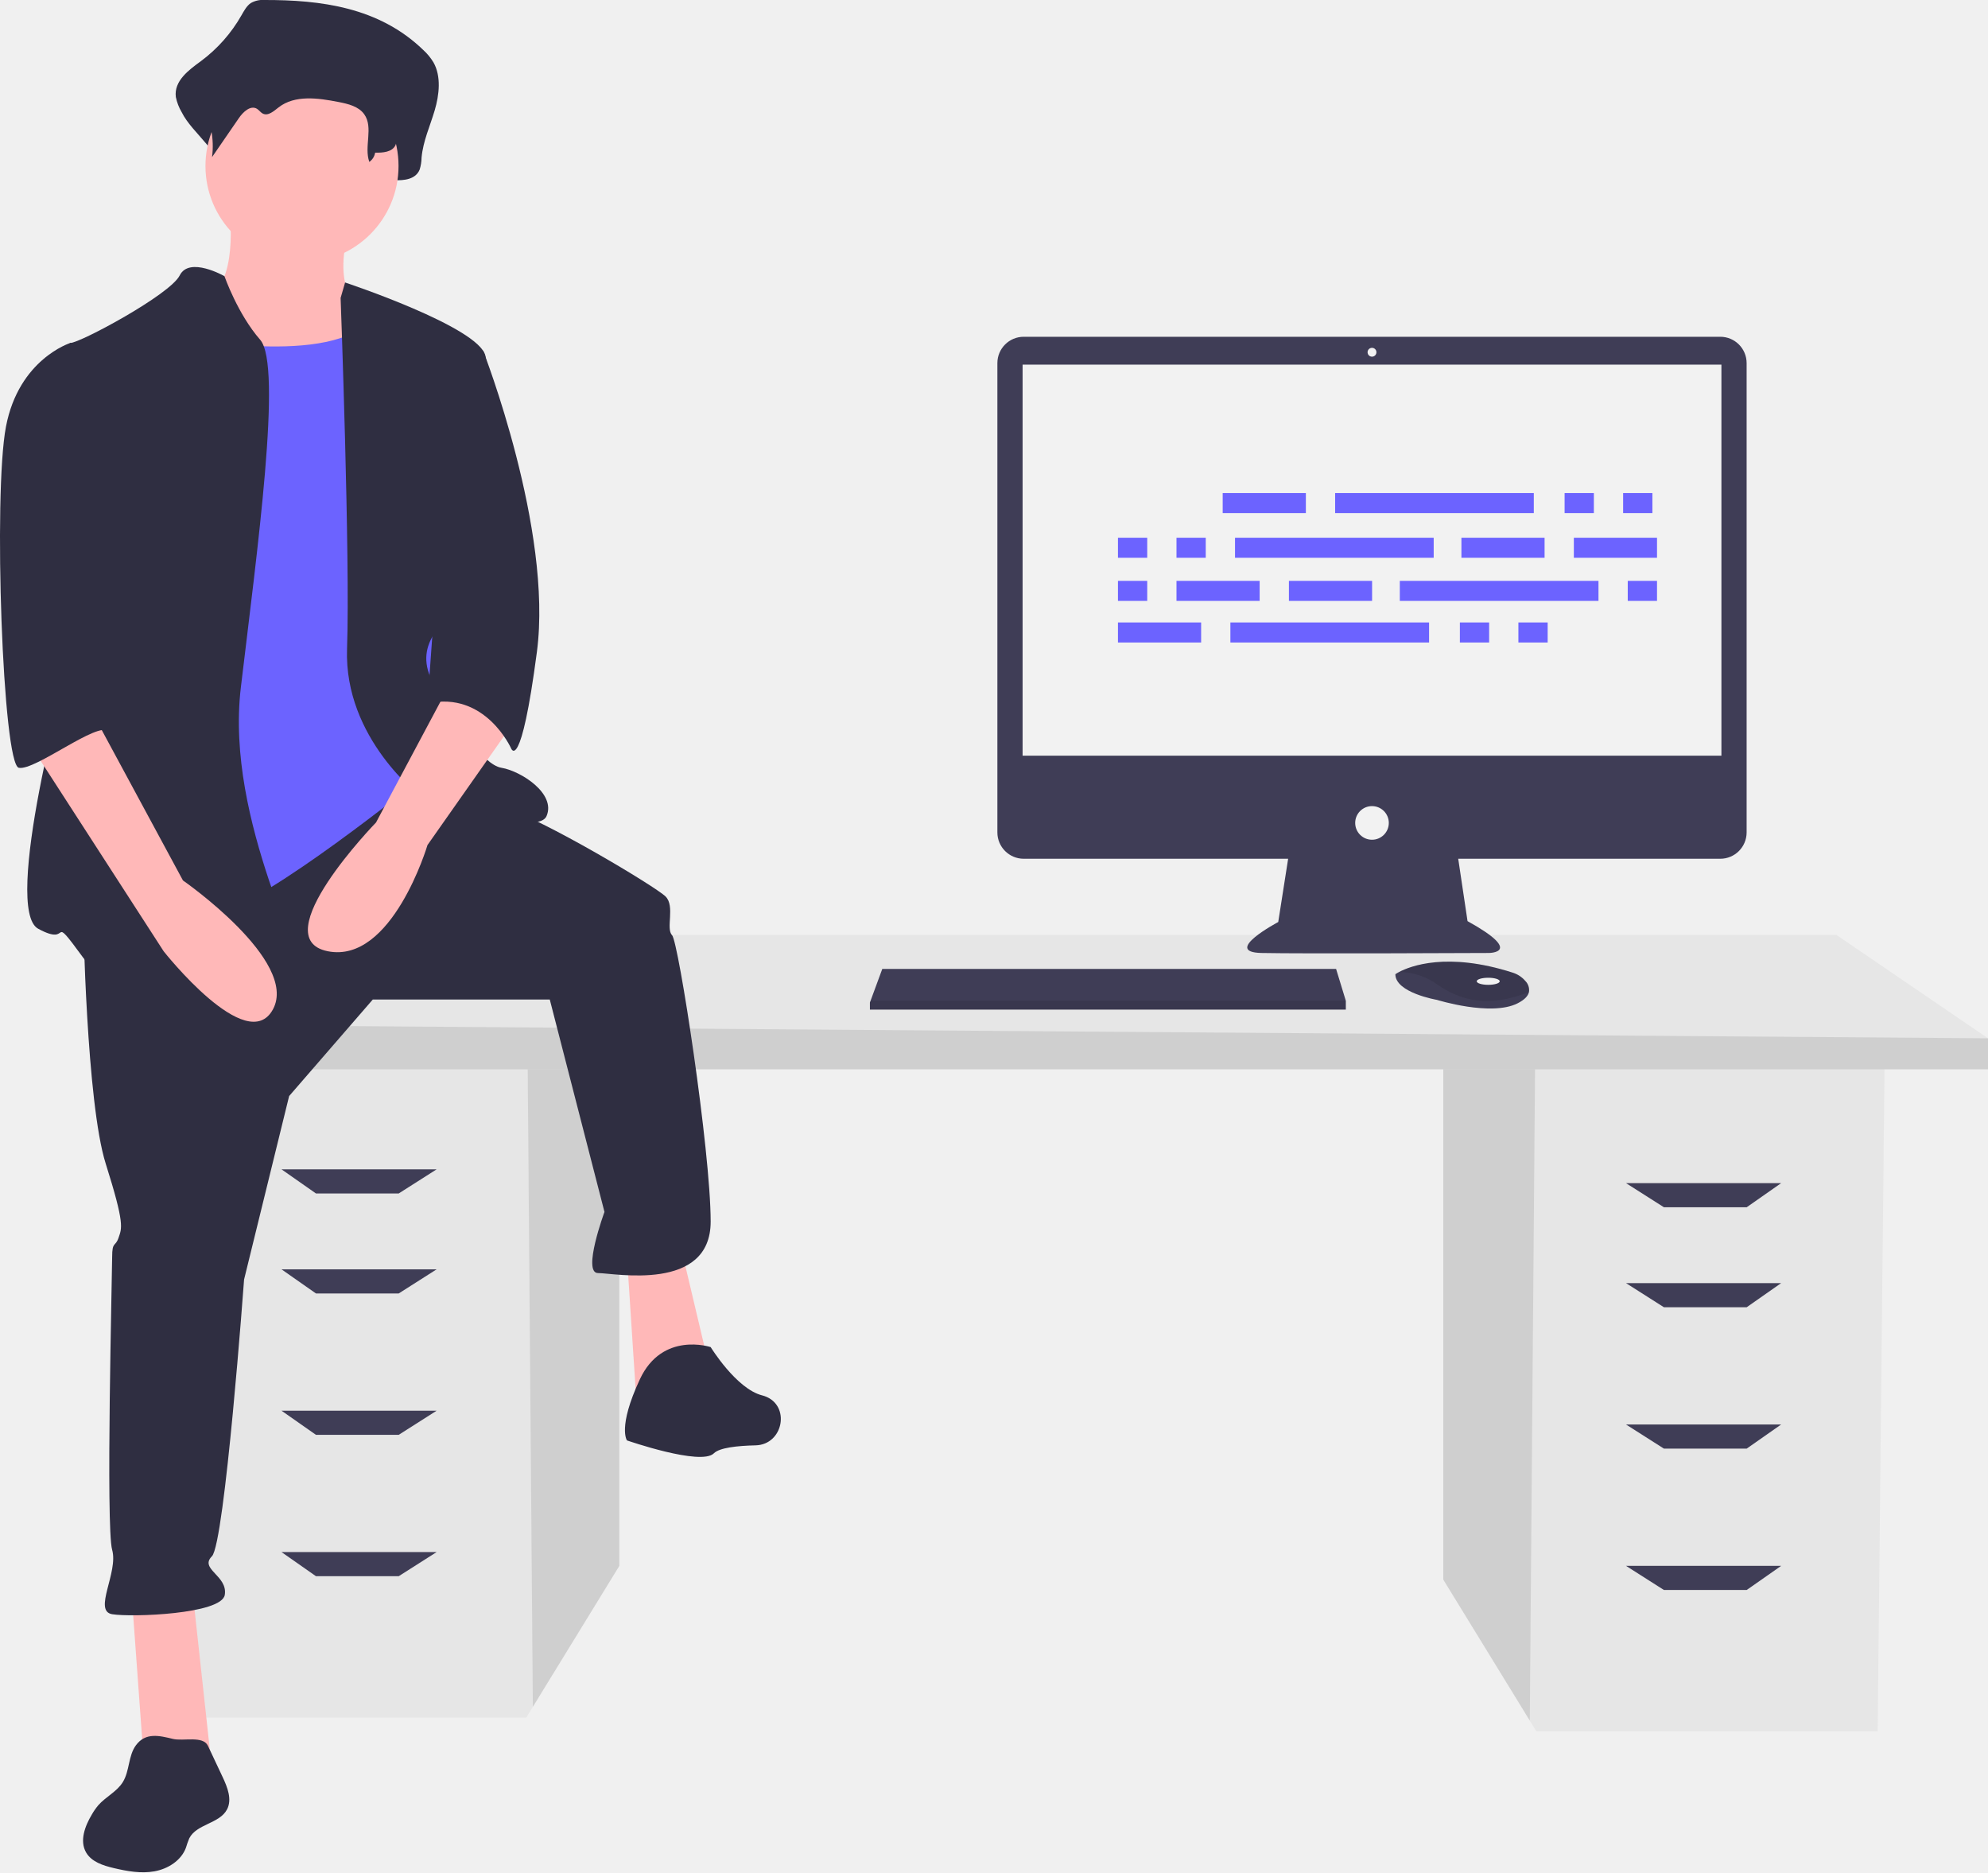
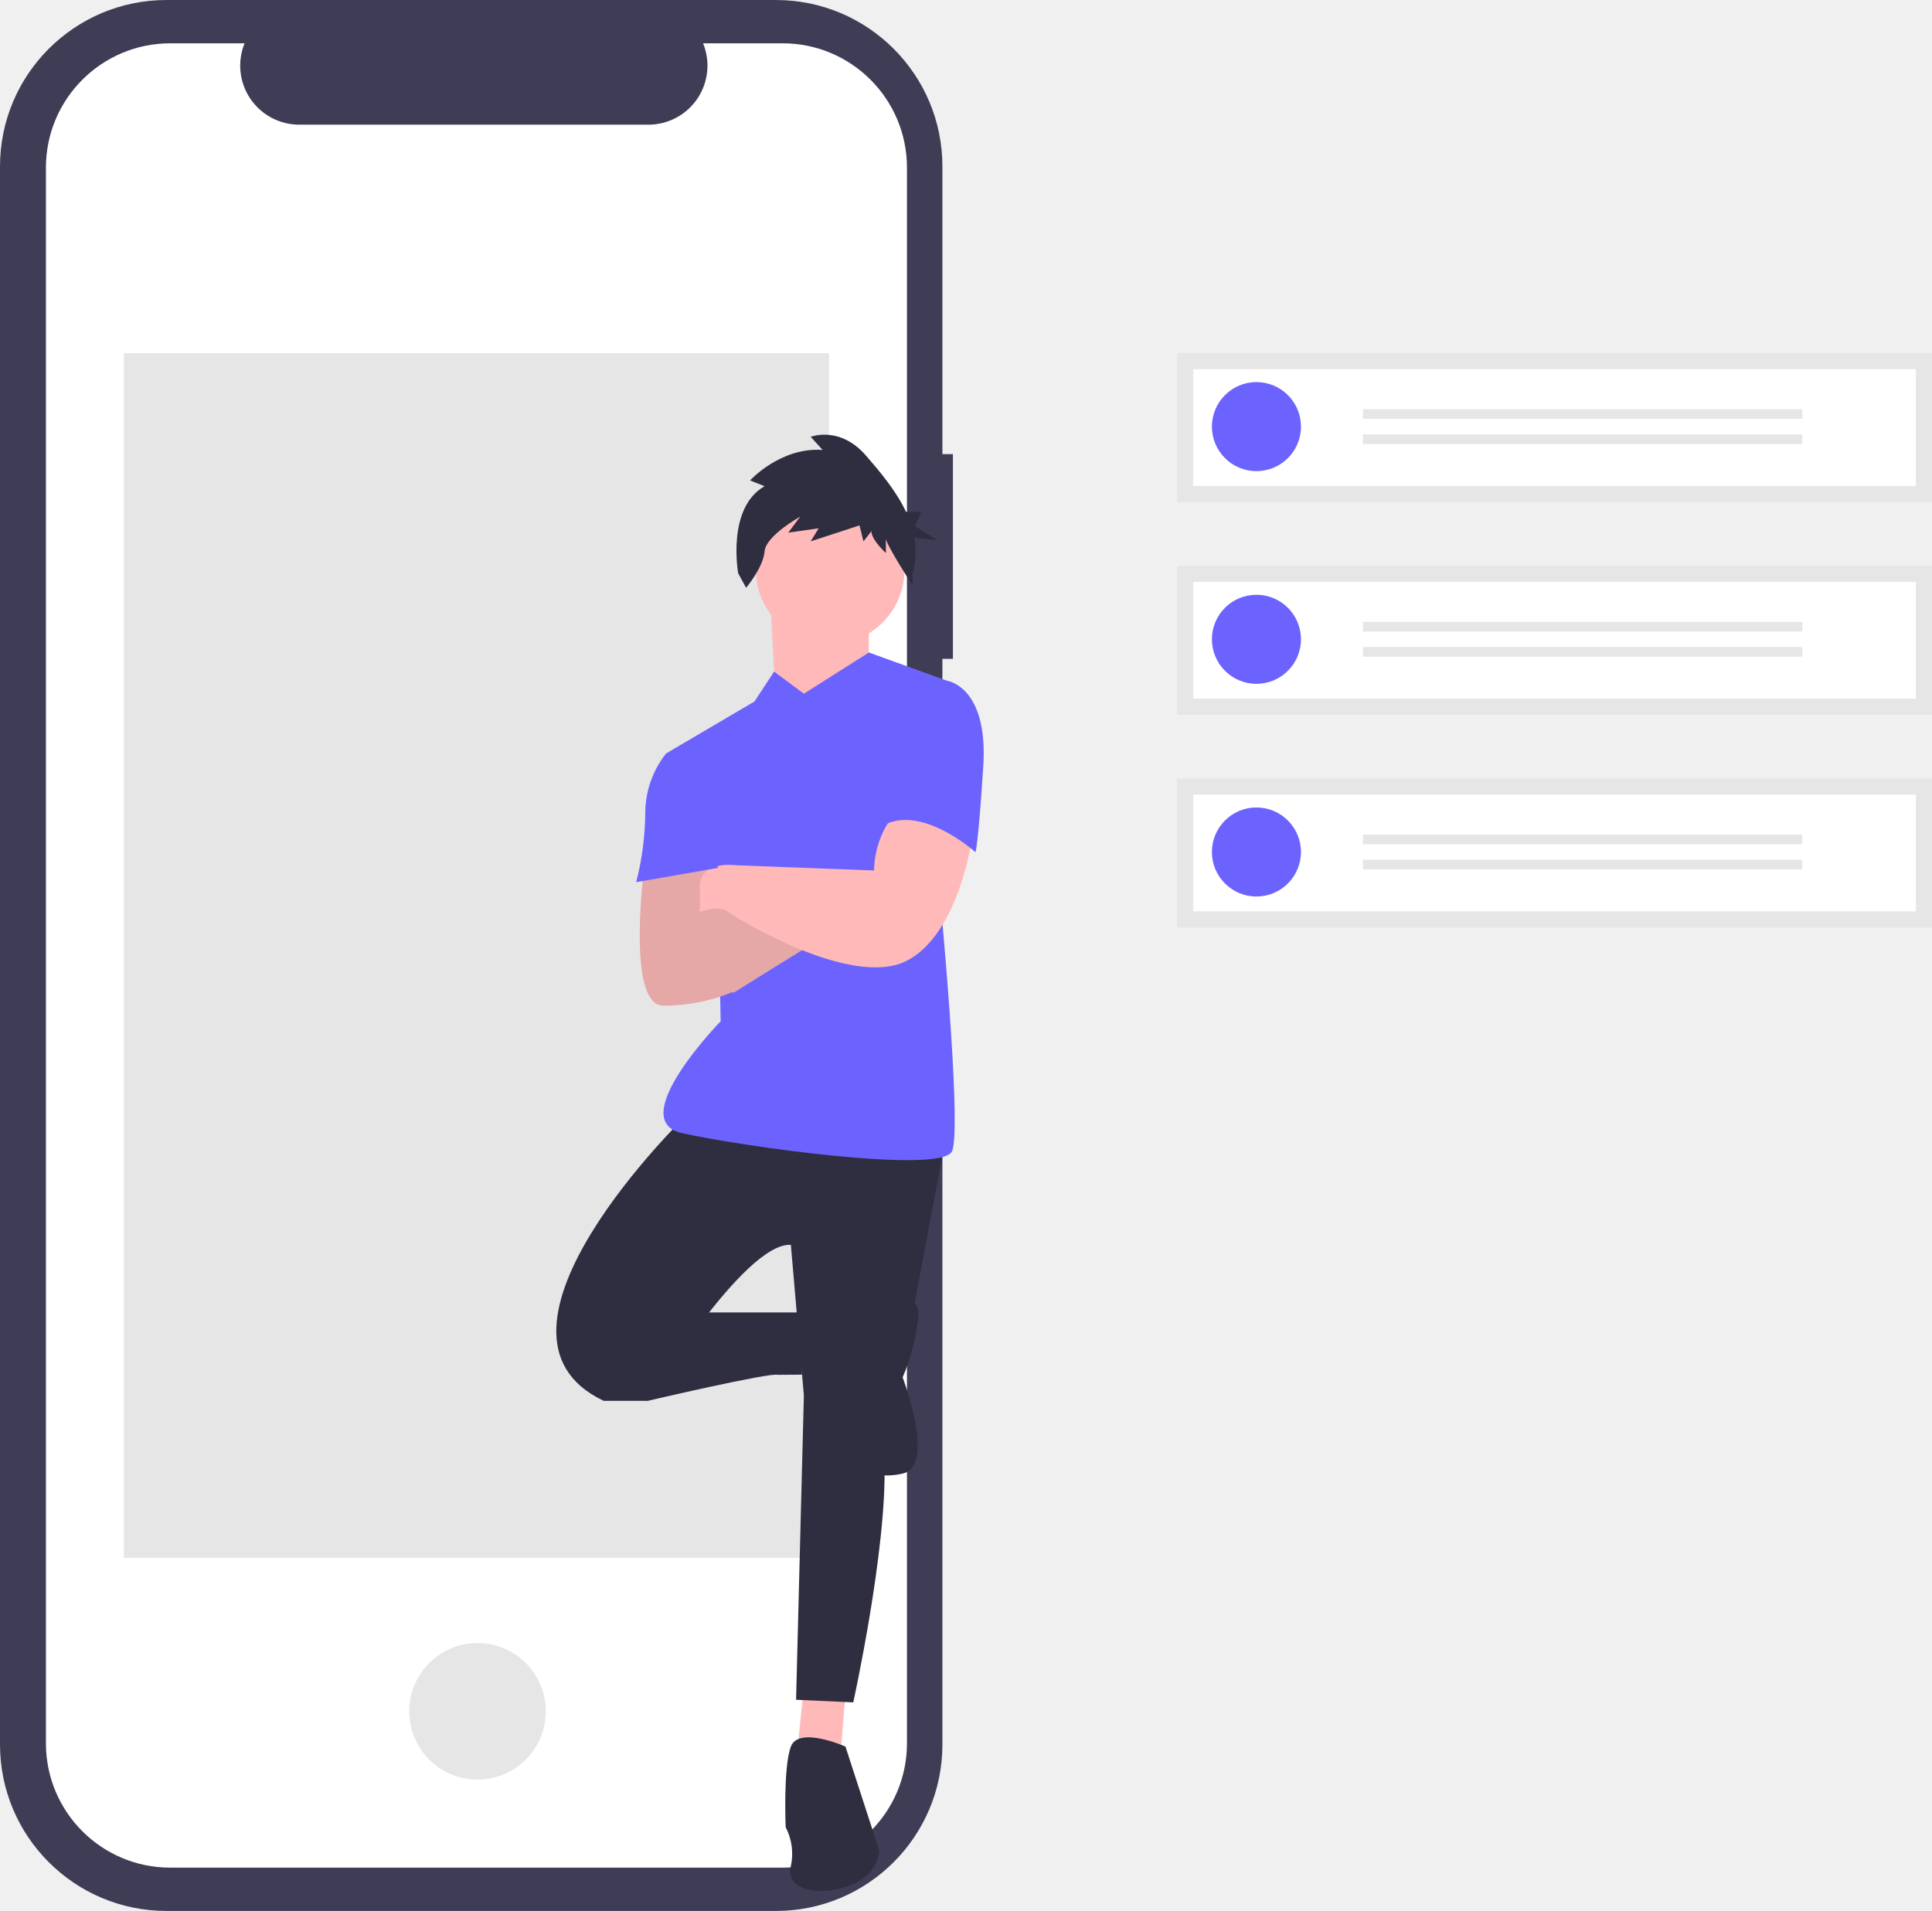
- <svg xmlns="http://www.w3.org/2000/svg" id="b52d7e2d-d80f-4111-b6ed-d15502ee1edd" data-name="Layer 1" width="711.188" height="669.683" viewBox="0 0 711.188 669.683">
-   <polygon points="516.326 380.018 516.326 565.013 547.27 615.443 549.625 619.279 671.722 619.279 674.189 380.018 516.326 380.018" fill="#e6e6e6" />
-   <polygon points="516.326 380.018 516.326 565.013 547.27 615.443 549.169 380.018 516.326 380.018" opacity="0.1" />
-   <polygon points="221.566 375.084 221.566 560.08 190.622 610.51 188.267 614.345 66.17 614.345 63.703 375.084 221.566 375.084" fill="#e6e6e6" />
-   <polygon points="221.566 375.084 221.566 560.08 190.622 610.51 188.723 375.084 221.566 375.084" opacity="0.1" />
-   <polygon points="711.188 371.385 711.188 382.484 47.67 382.484 47.67 366.451 109.335 334.385 656.923 334.385 711.188 371.385" fill="#e6e6e6" />
-   <polygon points="711.188 371.385 711.188 382.484 47.67 382.484 47.67 366.451 711.188 371.385" opacity="0.1" />
-   <polygon points="142.635 426.883 113.035 426.883 100.702 418.25 156.201 418.25 142.635 426.883" fill="#3f3d56" />
-   <polygon points="142.635 462.649 113.035 462.649 100.702 454.016 156.201 454.016 142.635 462.649" fill="#3f3d56" />
-   <polygon points="142.635 513.215 113.035 513.215 100.702 504.581 156.201 504.581 142.635 513.215" fill="#3f3d56" />
-   <polygon points="142.635 563.78 113.035 563.78 100.702 555.147 156.201 555.147 142.635 563.78" fill="#3f3d56" />
-   <polygon points="595.257 431.816 624.857 431.816 637.19 423.183 581.691 423.183 595.257 431.816" fill="#3f3d56" />
-   <polygon points="595.257 467.582 624.857 467.582 637.19 458.949 581.691 458.949 595.257 467.582" fill="#3f3d56" />
-   <polygon points="595.257 518.148 624.857 518.148 637.19 509.515 581.691 509.515 595.257 518.148" fill="#3f3d56" />
-   <polygon points="595.257 568.713 624.857 568.713 637.19 560.08 581.691 560.08 595.257 568.713" fill="#3f3d56" />
-   <path d="M859.82,235.615H610.634a9.423,9.423,0,0,0-9.424,9.424V412.897a9.423,9.423,0,0,0,9.424,9.424h94.593l-3.544,22.626s-20.253,10.759-6.013,11.076,81.328,0,81.328,0,12.974,0-7.595-11.392l-3.334-22.31h93.75a9.423,9.423,0,0,0,9.424-9.424V245.039A9.423,9.423,0,0,0,859.82,235.615Z" transform="translate(-244.406 -115.1587)" fill="#3f3d56" />
-   <rect x="365.823" y="130.424" width="249.996" height="139.871" fill="#f2f2f2" />
-   <circle cx="490.821" cy="125.994" r="1.582" fill="#f2f2f2" />
-   <circle cx="490.821" cy="294.346" r="6.013" fill="#f2f2f2" />
-   <polygon points="481.452 357.952 481.452 361.117 311.202 361.117 311.202 358.585 311.436 357.952 315.632 346.56 477.971 346.56 481.452 357.952" fill="#3f3d56" />
-   <path d="M791.376,470.013c-.31,1.326-1.481,2.725-4.127,4.047-9.493,4.747-28.797-1.266-28.797-1.266s-14.873-2.532-14.873-9.177a11.866,11.866,0,0,1,1.304-.775c3.991-2.112,17.225-7.322,40.691.221a9.786,9.786,0,0,1,4.46,2.923A4.667,4.667,0,0,1,791.376,470.013Z" transform="translate(-244.406 -115.1587)" fill="#3f3d56" />
-   <path d="M791.376,470.013c-11.62,4.452-21.977,4.785-32.607-2.598a23.343,23.343,0,0,0-13.886-4.573c3.991-2.112,17.225-7.322,40.691.221a9.786,9.786,0,0,1,4.46,2.923A4.667,4.667,0,0,1,791.376,470.013Z" transform="translate(-244.406 -115.1587)" opacity="0.1" />
-   <ellipse cx="532.4" cy="350.99" rx="4.114" ry="1.266" fill="#f2f2f2" />
-   <polygon points="481.452 357.952 481.452 361.117 311.202 361.117 311.202 358.585 311.436 357.952 481.452 357.952" opacity="0.1" />
-   <path d="M339.068,115.159a8.554,8.554,0,0,0-4.961,1.108c-1.476,1.011-2.406,2.782-3.356,4.429a52.986,52.986,0,0,1-14.434,16.305c-4.289,3.142-9.742,7.06-9.008,12.853a17.372,17.372,0,0,0,2.091,5.426c3.957,7.987,14.754,14.159,13.692,23.273,3.931-6.581-1.327-9.835,2.604-16.416,1.872-3.134,5.124-6.672,7.951-4.704.946.659,1.568,1.841,2.553,2.419,2.351,1.38,4.853-1.258,6.934-3.126,7.177-6.443,17.383-4.755,26.314-2.747,4.216.948,8.847,2.191,11.34,6.221,3.277,5.298-3.113,11.02-4.728,17.01a3.264,3.264,0,0,0,3.503,4.062c2.68-.264,5.854-.481,6.013-1.657,3.372.12,7.503-.262,8.947-3.772a14.762,14.762,0,0,0,.693-4.293c.53-5.897,3.033-11.277,4.691-16.89s2.379-12.191-.419-17.167a19.864,19.864,0,0,0-3.666-4.456C379.94,117.67,359.063,115.136,339.068,115.159Z" transform="translate(-244.406 -115.1587)" fill="#2f2e41" />
-   <path d="M326.544,190.064s3.453,28.778-9.209,31.081,11.511,41.441,11.511,41.441l57.557,6.907-13.814-46.045s-9.209-3.453-3.453-26.476S326.544,190.064,326.544,190.064Z" transform="translate(-244.406 -115.1587)" fill="#ffb8b8" />
-   <polygon points="47.028 569.318 51.633 632.631 75.806 632.631 68.9 569.318 47.028 569.318" fill="#ffb8b8" />
-   <polygon points="224.303 449.6 227.756 502.552 254.233 491.041 243.872 447.298 224.303 449.6" fill="#ffb8b8" />
-   <path d="M274.167,442.738s1.151,66.766,8.058,88.637,5.756,23.023,4.605,26.476-2.302,1.151-2.302,6.907-2.302,96.695,0,104.753-6.907,21.872,0,23.023,39.139,0,40.29-6.907-9.209-9.209-4.605-13.814,11.511-98.998,11.511-98.998l16.116-65.615,29.93-34.534H441.082l19.569,75.975s-8.058,21.872-2.302,21.872,40.29,6.907,40.29-18.418S487.127,451.947,484.825,449.645s1.151-10.36-2.302-13.814-43.743-27.627-58.708-32.232S387.857,393.515,387.857,393.515Z" transform="translate(-244.406 -115.1587)" fill="#2f2e41" />
-   <path d="M498.639,596.991s-17.267-5.756-25.325,11.511-4.605,21.872-4.605,21.872,26.476,9.209,31.081,4.605c2.003-2.003,8.365-2.699,14.913-2.846,9.973-.224,12.626-14.333,3.207-17.619q-.421-.147-.853-.255C507.848,611.955,498.639,596.991,498.639,596.991Z" transform="translate(-244.406 -115.1587)" fill="#2f2e41" />
-   <circle cx="108.038" cy="59.365" r="34.534" fill="#ffb8b8" />
-   <path d="M307.55,235.534s56.406,11.511,70.219-6.907,19.569,51.801,19.569,51.801l6.907,73.673-10.36,40.29s-54.103,43.743-71.37,47.197-43.743,5.756-43.743,5.756,8.058-127.776,8.058-130.078S307.55,235.534,307.55,235.534Z" transform="translate(-244.406 -115.1587)" fill="#6c63ff" />
-   <path d="M324.704,213.945s-12.55-7.189-16.003-.282S273.016,237.836,269.562,237.836s6.907,95.544,2.302,107.056S245.389,440.436,258.051,447.343s3.453-6.907,16.116,10.36,74.824,17.267,78.277,10.36-27.627-58.708-21.872-107.056,14.965-115.114,6.907-124.323S324.704,213.945,324.704,213.945Z" transform="translate(-244.406 -115.1587)" fill="#2f2e41" />
-   <path d="M366.258,221.72l1.603-5.518s47.895,15.878,50.198,26.238,1.151,82.882-6.907,88.637-19.569,14.965-11.511,28.778,17.267,28.778,24.174,29.93,19.569,9.209,16.116,17.267-44.894-6.907-44.894-6.907-27.627-20.72-26.476-52.952S366.258,221.72,366.258,221.72Z" transform="translate(-244.406 -115.1587)" fill="#2f2e41" />
-   <path d="M406.548,357.554l-27.627,51.801s-40.29,41.441-17.267,46.045,35.685-37.987,35.685-37.987l29.93-42.592Z" transform="translate(-244.406 -115.1587)" fill="#ffb8b8" />
-   <path d="M340.75,124.195a7.838,7.838,0,0,0-4.039.783,9.413,9.413,0,0,0-2.732,3.131,39.773,39.773,0,0,1-11.75,11.524c-3.491,2.221-7.93,4.99-7.333,9.084a11.359,11.359,0,0,0,1.702,3.835,30.163,30.163,0,0,1,3.665,18.801l9.6-13.954c1.524-2.215,4.171-4.715,6.472-3.324.77.466,1.276,1.301,2.078,1.71,1.914.975,3.95-.889,5.644-2.21,5.842-4.554,14.15-3.361,21.421-1.942,3.432.67,7.202,1.549,9.231,4.397,3.372,4.733-.149,11.572,1.819,17.04a5.023,5.023,0,0,0,2.079-3.317c2.745.085,6.107-.185,7.283-2.666a9.188,9.188,0,0,0,.564-3.034c.432-4.168,2.469-7.971,3.819-11.938s1.937-8.616-.341-12.133a14.681,14.681,0,0,0-2.984-3.149C374.022,125.97,357.027,124.178,340.75,124.195Z" transform="translate(-244.406 -115.1587)" fill="#2f2e41" />
-   <path d="M406.548,237.836l10.725,2.847s24.96,63.919,19.204,107.662-9.209,34.534-9.209,34.534-9.209-20.72-29.93-16.116Z" transform="translate(-244.406 -115.1587)" fill="#2f2e41" />
-   <path d="M293.029,739.422c-2.776,3.772-2.219,9.165-4.678,13.151-2.131,3.455-6.148,5.267-8.814,8.329a22.326,22.326,0,0,0-2.266,3.26c-2.473,4.143-4.483,9.452-2.048,13.616,1.959,3.35,6.078,4.66,9.855,5.552,4.774,1.128,9.734,2.031,14.564,1.169s9.549-3.819,11.271-8.412a32.5,32.5,0,0,1,1.205-3.401c2.617-5.153,10.827-5.209,13.506-10.33,1.875-3.584.151-7.916-1.571-11.576l-5.261-11.177c-1.746-3.709-8.824-1.576-12.513-2.465C301.465,735.978,296.491,734.701,293.029,739.422Z" transform="translate(-244.406 -115.1587)" fill="#2f2e41" />
-   <path d="M254.598,380.577l48.348,74.824s29.93,37.987,39.139,20.72-32.232-46.045-32.232-46.045L278.772,372.519Z" transform="translate(-244.406 -115.1587)" fill="#ffb8b8" />
-   <path d="M278.772,240.138,269.562,237.836s-18.418,5.756-23.023,29.93-1.151,120.869,4.605,122.02,28.427-16.837,32.056-13.023-7.882-15.756-4.429-26.116S278.772,240.138,278.772,240.138Z" transform="translate(-244.406 -115.1587)" fill="#2f2e41" />
-   <g id="f3c2397c-d780-4cc6-97d8-1503d8277a2c" data-name="Group 13">
-     <rect id="ad41612f-86f7-46b2-a964-3a5da7bcf3cf" data-name="Rectangle 55" x="437.407" y="176.363" width="29.752" height="7.163" fill="#6c63ff" />
-     <rect id="b9a0b375-cc2a-4c59-8850-661af54e4f62" data-name="Rectangle 56" x="559.722" y="176.363" width="10.468" height="7.163" fill="#6c63ff" />
-     <rect id="e174c2ab-9bc5-41ec-b37c-b06fbf8a9878" data-name="Rectangle 57" x="580.659" y="176.363" width="10.468" height="7.163" fill="#6c63ff" />
-     <rect id="ba2479ac-4c7d-43b4-a028-73b1e20e4002" data-name="Rectangle 58" x="477.628" y="176.363" width="71.075" height="7.163" fill="#6c63ff" />
-     <rect id="ac60ef86-00f2-480b-8171-28b6fdfc1958" data-name="Rectangle 59" x="399.941" y="222.644" width="29.752" height="7.163" fill="#6c63ff" />
-     <rect id="b3d8298d-cd65-487a-8b19-4cee946356e7" data-name="Rectangle 60" x="522.256" y="222.644" width="10.468" height="7.163" fill="#6c63ff" />
-     <rect id="ed27f15f-f0c4-4569-8330-a6688f8e356c" data-name="Rectangle 61" x="543.193" y="222.644" width="10.468" height="7.163" fill="#6c63ff" />
-     <rect id="f685c005-adaf-4d60-acda-005b037d82a6" data-name="Rectangle 62" x="440.162" y="222.644" width="71.075" height="7.163" fill="#6c63ff" />
-     <rect id="eca7c7fc-83f8-48ca-a588-6606db47af3f" data-name="Rectangle 63" x="522.807" y="192.341" width="29.752" height="7.163" fill="#6c63ff" />
-     <rect id="a71b5b2f-f8b9-481d-a301-5e3357e5fe42" data-name="Rectangle 64" x="563.028" y="192.341" width="29.752" height="7.163" fill="#6c63ff" />
-     <rect id="abb3a25a-f854-41fc-8391-e6ad9fbe2417" data-name="Rectangle 66" x="399.941" y="192.341" width="10.468" height="7.163" fill="#6c63ff" />
-     <rect id="add2b425-b775-4eb5-9c25-8c4c14f957c9" data-name="Rectangle 67" x="420.878" y="192.341" width="10.468" height="7.163" fill="#6c63ff" />
-     <rect id="b7159612-3b84-4b0b-a885-612eaab04c06" data-name="Rectangle 68" x="441.815" y="192.341" width="71.075" height="7.163" fill="#6c63ff" />
-     <rect id="edfc7301-4de5-47dc-80e2-1ae2da982d6d" data-name="Rectangle 69" x="461.099" y="207.768" width="29.752" height="7.163" fill="#6c63ff" />
-     <rect id="e1009f91-6275-4375-80fa-0d778e331fdc" data-name="Rectangle 70" x="420.878" y="207.768" width="29.752" height="7.163" fill="#6c63ff" />
-     <rect id="a060fb9f-1f1a-4862-9a69-16dd49199e18" data-name="Rectangle 71" x="399.941" y="207.768" width="10.468" height="7.163" fill="#6c63ff" />
-     <rect id="b6754d5f-104f-449c-b9a9-cf9ac82bf5fe" data-name="Rectangle 73" x="582.312" y="207.768" width="10.468" height="7.163" fill="#6c63ff" />
-     <rect id="e6ed1ccd-2cfd-450f-a339-07df3a1ee6bb" data-name="Rectangle 74" x="500.768" y="207.768" width="71.075" height="7.163" fill="#6c63ff" />
+ <svg xmlns="http://www.w3.org/2000/svg" width="735.742" height="727.778" viewBox="0 0 735.742 727.778">
+   <g id="Group_5" data-name="Group 5" transform="translate(-176.339 -93)">
+     <path id="Path_33" data-name="Path 33" d="M869.614,259.058h-4V149.513a63.4,63.4,0,0,0-63.4-63.4H570.127a63.4,63.4,0,0,0-63.4,63.4V750.487a63.4,63.4,0,0,0,63.4,63.4H802.213a63.4,63.4,0,0,0,63.4-63.4V337.034h4Z" transform="translate(-330.386 6.889)" fill="#3f3d56" />
+     <path id="Path_34" data-name="Path 34" d="M804.772,102.606H774.477A22.495,22.495,0,0,1,753.649,133.6H620.69a22.495,22.495,0,0,1-20.827-30.991h-28.3a47.348,47.348,0,0,0-47.348,47.348V750.046a47.348,47.348,0,0,0,47.348,47.348h233.2a47.348,47.348,0,0,0,47.348-47.348h0V149.954a47.348,47.348,0,0,0-47.348-47.348Z" transform="translate(-330.386 6.889)" fill="#fff" />
+     <rect id="Rectangle_18" data-name="Rectangle 18" width="268.567" height="458.802" transform="translate(223.5 227.488)" fill="#e6e6e6" />
+     <circle id="Ellipse_7" data-name="Ellipse 7" cx="26" cy="26" r="26" transform="translate(332.182 718.748)" fill="#e6e6e6" />
+     <g id="Group_1" data-name="Group 1" transform="translate(-1032.086 409.798)">
+       <path id="Path_16" data-name="Path 16" d="M154.177,708.867l-2.97,28.713,16.831-1.98,1.98-23.762Z" transform="translate(1360.375 -383.264)" fill="#ffb9b9" />
+       <path id="Path_17" data-name="Path 17" d="M156.5,470.055s-86.138,83.167-31.683,108.91h16.831s36.633-60.4,54.455-59.405l4.95,57.425-2.97,115.84,21.782.99s12.871-58.415,11.881-91.088l22.772-120.791Z" transform="translate(1313.5 -362.271)" fill="#2f2e41" />
+       <path id="Path_18" data-name="Path 18" d="M136.723,597.769l11.881,3.96s46.534-10.891,49.5-9.9l9.213-.064-.3-23.7h-39.6Z" transform="translate(1306.542 -385.035)" fill="#2f2e41" />
+       <path id="Path_19" data-name="Path 19" d="M243.272,782.368s-17.822-7.921-20.792,0-1.98,30.693-1.98,30.693a22.023,22.023,0,0,1,1.98,14.851c-1.98,7.921,7.921,11.881,20.792,7.921s12.871-13.861,12.871-13.861Z" transform="translate(1287.121 -433.992)" fill="#2f2e41" />
+       <path id="Path_20" data-name="Path 20" d="M264.761,564.7s13.861-7.921,12.871,3.96a78.286,78.286,0,0,1-5.941,22.772s12.871,33.663,0,36.633-22.772-3.96-22.772-8.911S264.761,564.7,264.761,564.7Z" transform="translate(1280.483 -383.654)" fill="#2f2e41" />
+       <path id="Path_21" data-name="Path 21" d="M138.31,166.927l1.981,37.624L157.122,219.4l18.812-26.732V165.937Z" transform="translate(1363.37 -257.16)" fill="#ffb9b9" />
+       <path id="Path_22" data-name="Path 22" d="M213.405,256.39l-11.334-8.422-7.477,11.392-33.663,19.8,19.8,51.484.99,50.495s-36.633,37.623-14.851,42.574,99.009,15.841,102.969,6.931-4.95-100.989-4.95-100.989l2.97-78.217-29.7-10.739Z" transform="translate(1301.146 -309)" fill="#6c63ff" />
+       <path id="Path_23" data-name="Path 23" d="M150.27,342.714s-7.921,56.1,6.931,56.1a68.2,68.2,0,0,0,25.742-4.95l-11.881-30.693,4.95-20.792Z" transform="translate(1303.886 -332.617)" fill="#ffb9b9" />
+       <path id="Path_24" data-name="Path 24" d="M177.574,395.781l10.891,1.98s31.683-19.8,33.663-20.792-31.683-17.822-31.683-17.822l-22.772,8.911Z" transform="translate(1299.354 -336.511)" fill="#ffb9b9" />
+       <path id="Path_25" data-name="Path 25" d="M185.913,355.253l-14.3,5.595,4.4-18.466-25.742.331s-7.921,56.1,6.931,56.1a68.2,68.2,0,0,0,25.742-4.95l-.075-.194,1.065.194s31.683-19.8,33.663-20.792S185.913,355.253,185.913,355.253Z" transform="translate(1303.886 -332.617)" opacity="0.1" />
+       <circle id="Ellipse_5" data-name="Ellipse 5" cx="28.272" cy="28.272" r="28.272" transform="translate(1496.313 -128.004)" fill="#ffb9b9" />
+       <path id="Path_26" data-name="Path 26" d="M206.848,152.277l-5.524-2.211s11.55-12.716,27.619-11.61l-4.52-4.976s11.048-4.423,21.091,7.187c5.28,6.1,11.388,13.277,15.2,21.358h5.916l-2.469,5.436L272.8,172.9l-8.87-.977a30.082,30.082,0,0,1-.839,14.08l.238,4.3s-10.281-15.907-10.281-18.118v5.529s-5.524-4.976-5.524-8.293l-3.013,3.87L243,167.2l-18.58,6.081,3.013-4.976-11.55,1.659,4.52-6.081s-13.056,7.187-13.559,13.269-7.03,13.821-7.03,13.821l-3.013-5.529S192.285,160.57,206.848,152.277Z" transform="translate(1292.741 -283.904)" fill="#2f2e41" />
+       <path id="Path_27" data-name="Path 27" d="M252.247,319.788a35.587,35.587,0,0,0-7.921,21.782l-52.475-1.98s-13.861-1.98-13.861,7.921v9.9s6.931-2.97,10.891,0,46.534,28.713,67.326,18.812,25.742-48.514,25.742-48.514S263.138,311.867,252.247,319.788Z" transform="translate(1296.957 -326.854)" fill="#ffb9b9" />
+       <path id="Path_28" data-name="Path 28" d="M285.1,255.678l7.921-.99s15.841,1.98,13.861,32.673-2.97,32.673-2.97,32.673-20.792-18.812-35.643-9.9Z" transform="translate(1275.99 -312.249)" fill="#6c63ff" />
+       <path id="Path_29" data-name="Path 29" d="M161.741,290.8h-3.96a36.678,36.678,0,0,0-7.921,22.772,109.588,109.588,0,0,1-3.465,26.237l31.188-5.445Z" transform="translate(1304.296 -320.635)" fill="#6c63ff" />
+     </g>
+     <g id="Group_2" data-name="Group 2" transform="translate(-274 1272)">
+       <rect id="Rectangle_21" data-name="Rectangle 21" width="287.492" height="56.761" transform="translate(898.589 -1044.538)" fill="#e6e6e6" />
+       <path id="Path_65" data-name="Path 65" d="M569.15,282.551H844.385v-44.5H569.15Z" transform="translate(335.568 -1276.456)" fill="#fff" />
+       <path id="Path_67" data-name="Path 67" d="M16.955,0A16.955,16.955,0,1,1,0,16.955,16.955,16.955,0,0,1,16.955,0Z" transform="translate(911.857 -1033.48)" fill="#6c63ff" />
+       <rect id="Rectangle_22" data-name="Rectangle 22" width="167.335" height="3.686" transform="translate(969.356 -1023.16)" fill="#e6e6e6" />
+       <rect id="Rectangle_23" data-name="Rectangle 23" width="167.335" height="3.686" transform="translate(969.356 -1013.577)" fill="#e6e6e6" />
+     </g>
+     <g id="Group_3" data-name="Group 3" transform="translate(-274 1353)">
+       <rect id="Rectangle_21-2" data-name="Rectangle 21" width="287.492" height="56.761" transform="translate(898.589 -1044.538)" fill="#e6e6e6" />
+       <path id="Path_65-2" data-name="Path 65" d="M569.15,282.551H844.385v-44.5H569.15Z" transform="translate(335.568 -1276.456)" fill="#fff" />
+       <circle id="Ellipse_10" data-name="Ellipse 10" cx="16.955" cy="16.955" r="16.955" transform="translate(911.857 -1033.48)" fill="#6c63ff" />
+       <rect id="Rectangle_22-2" data-name="Rectangle 22" width="167.335" height="3.686" transform="translate(969.356 -1023.16)" fill="#e6e6e6" />
+       <rect id="Rectangle_23-2" data-name="Rectangle 23" width="167.335" height="3.686" transform="translate(969.356 -1013.577)" fill="#e6e6e6" />
+     </g>
+     <g id="Group_4" data-name="Group 4" transform="translate(-274 1434)">
+       <rect id="Rectangle_21-3" data-name="Rectangle 21" width="287.492" height="56.761" transform="translate(898.589 -1044.538)" fill="#e6e6e6" />
+       <path id="Path_65-3" data-name="Path 65" d="M569.15,282.551H844.385v-44.5H569.15Z" transform="translate(335.568 -1276.456)" fill="#fff" />
+       <circle id="Ellipse_10-2" data-name="Ellipse 10" cx="16.955" cy="16.955" r="16.955" transform="translate(911.857 -1033.48)" fill="#6c63ff" />
+       <rect id="Rectangle_22-3" data-name="Rectangle 22" width="167.335" height="3.686" transform="translate(969.356 -1023.16)" fill="#e6e6e6" />
+       <rect id="Rectangle_23-3" data-name="Rectangle 23" width="167.335" height="3.686" transform="translate(969.356 -1013.577)" fill="#e6e6e6" />
+     </g>
  </g>
</svg>
